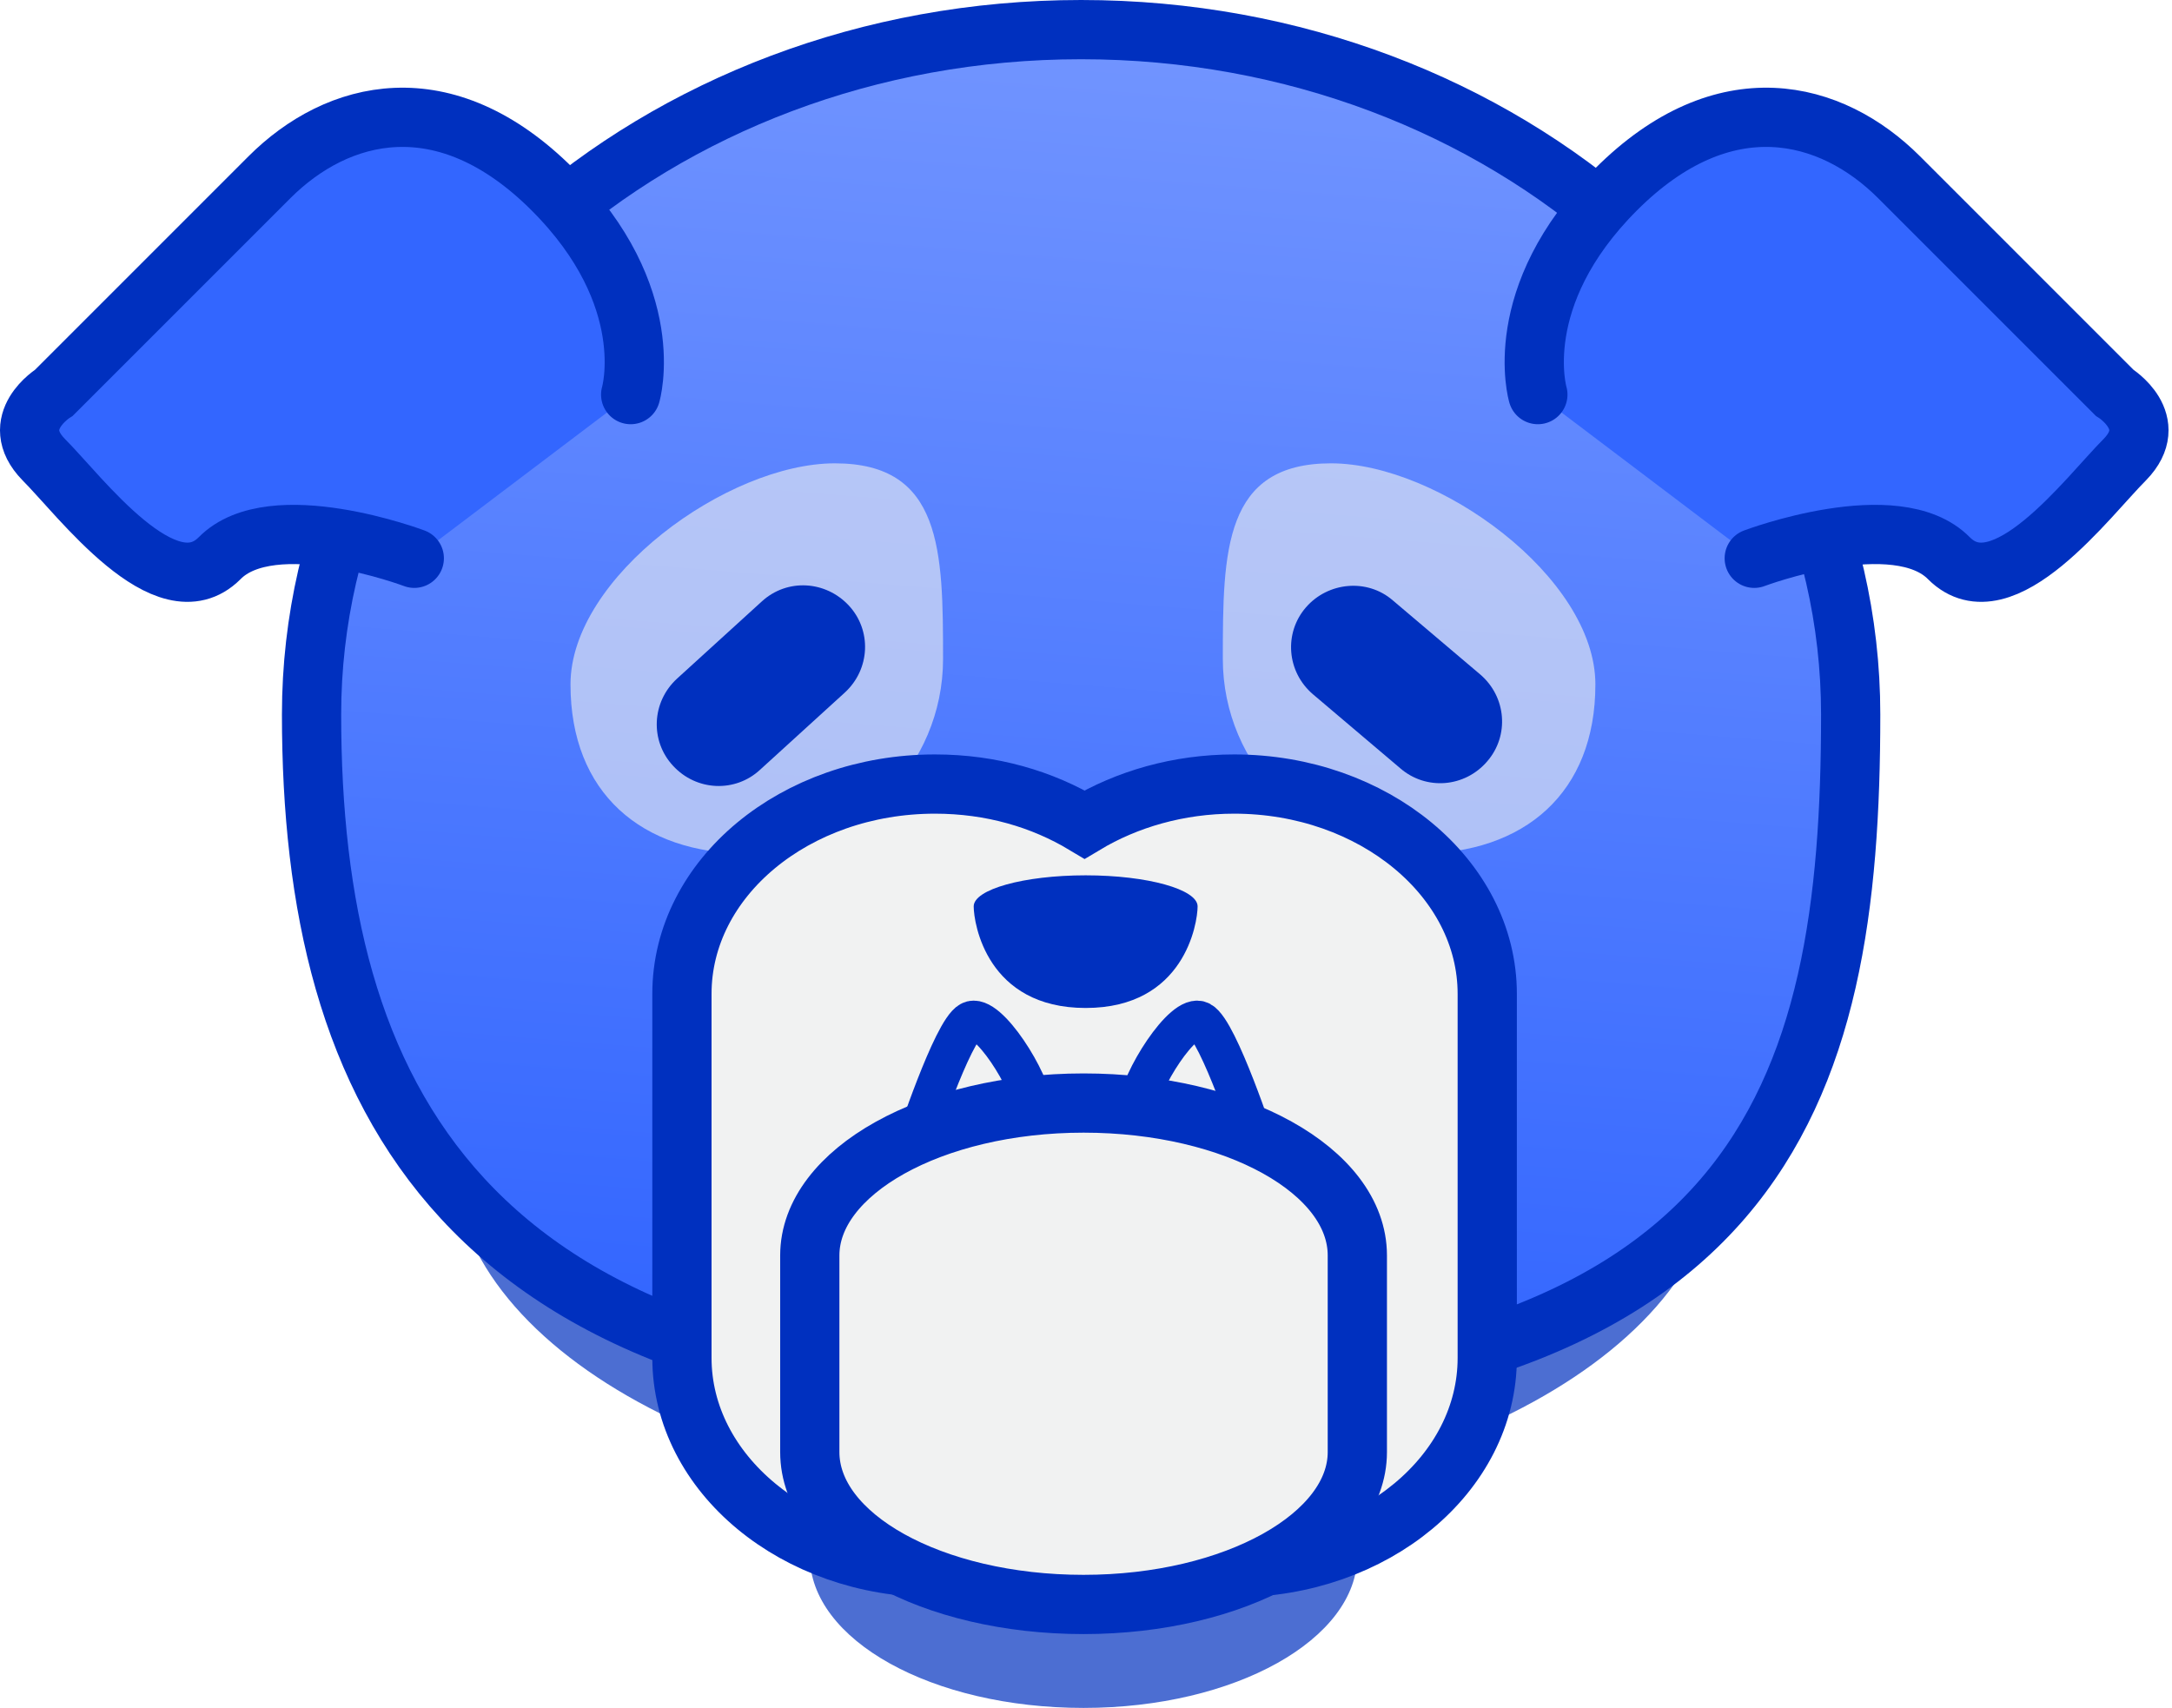
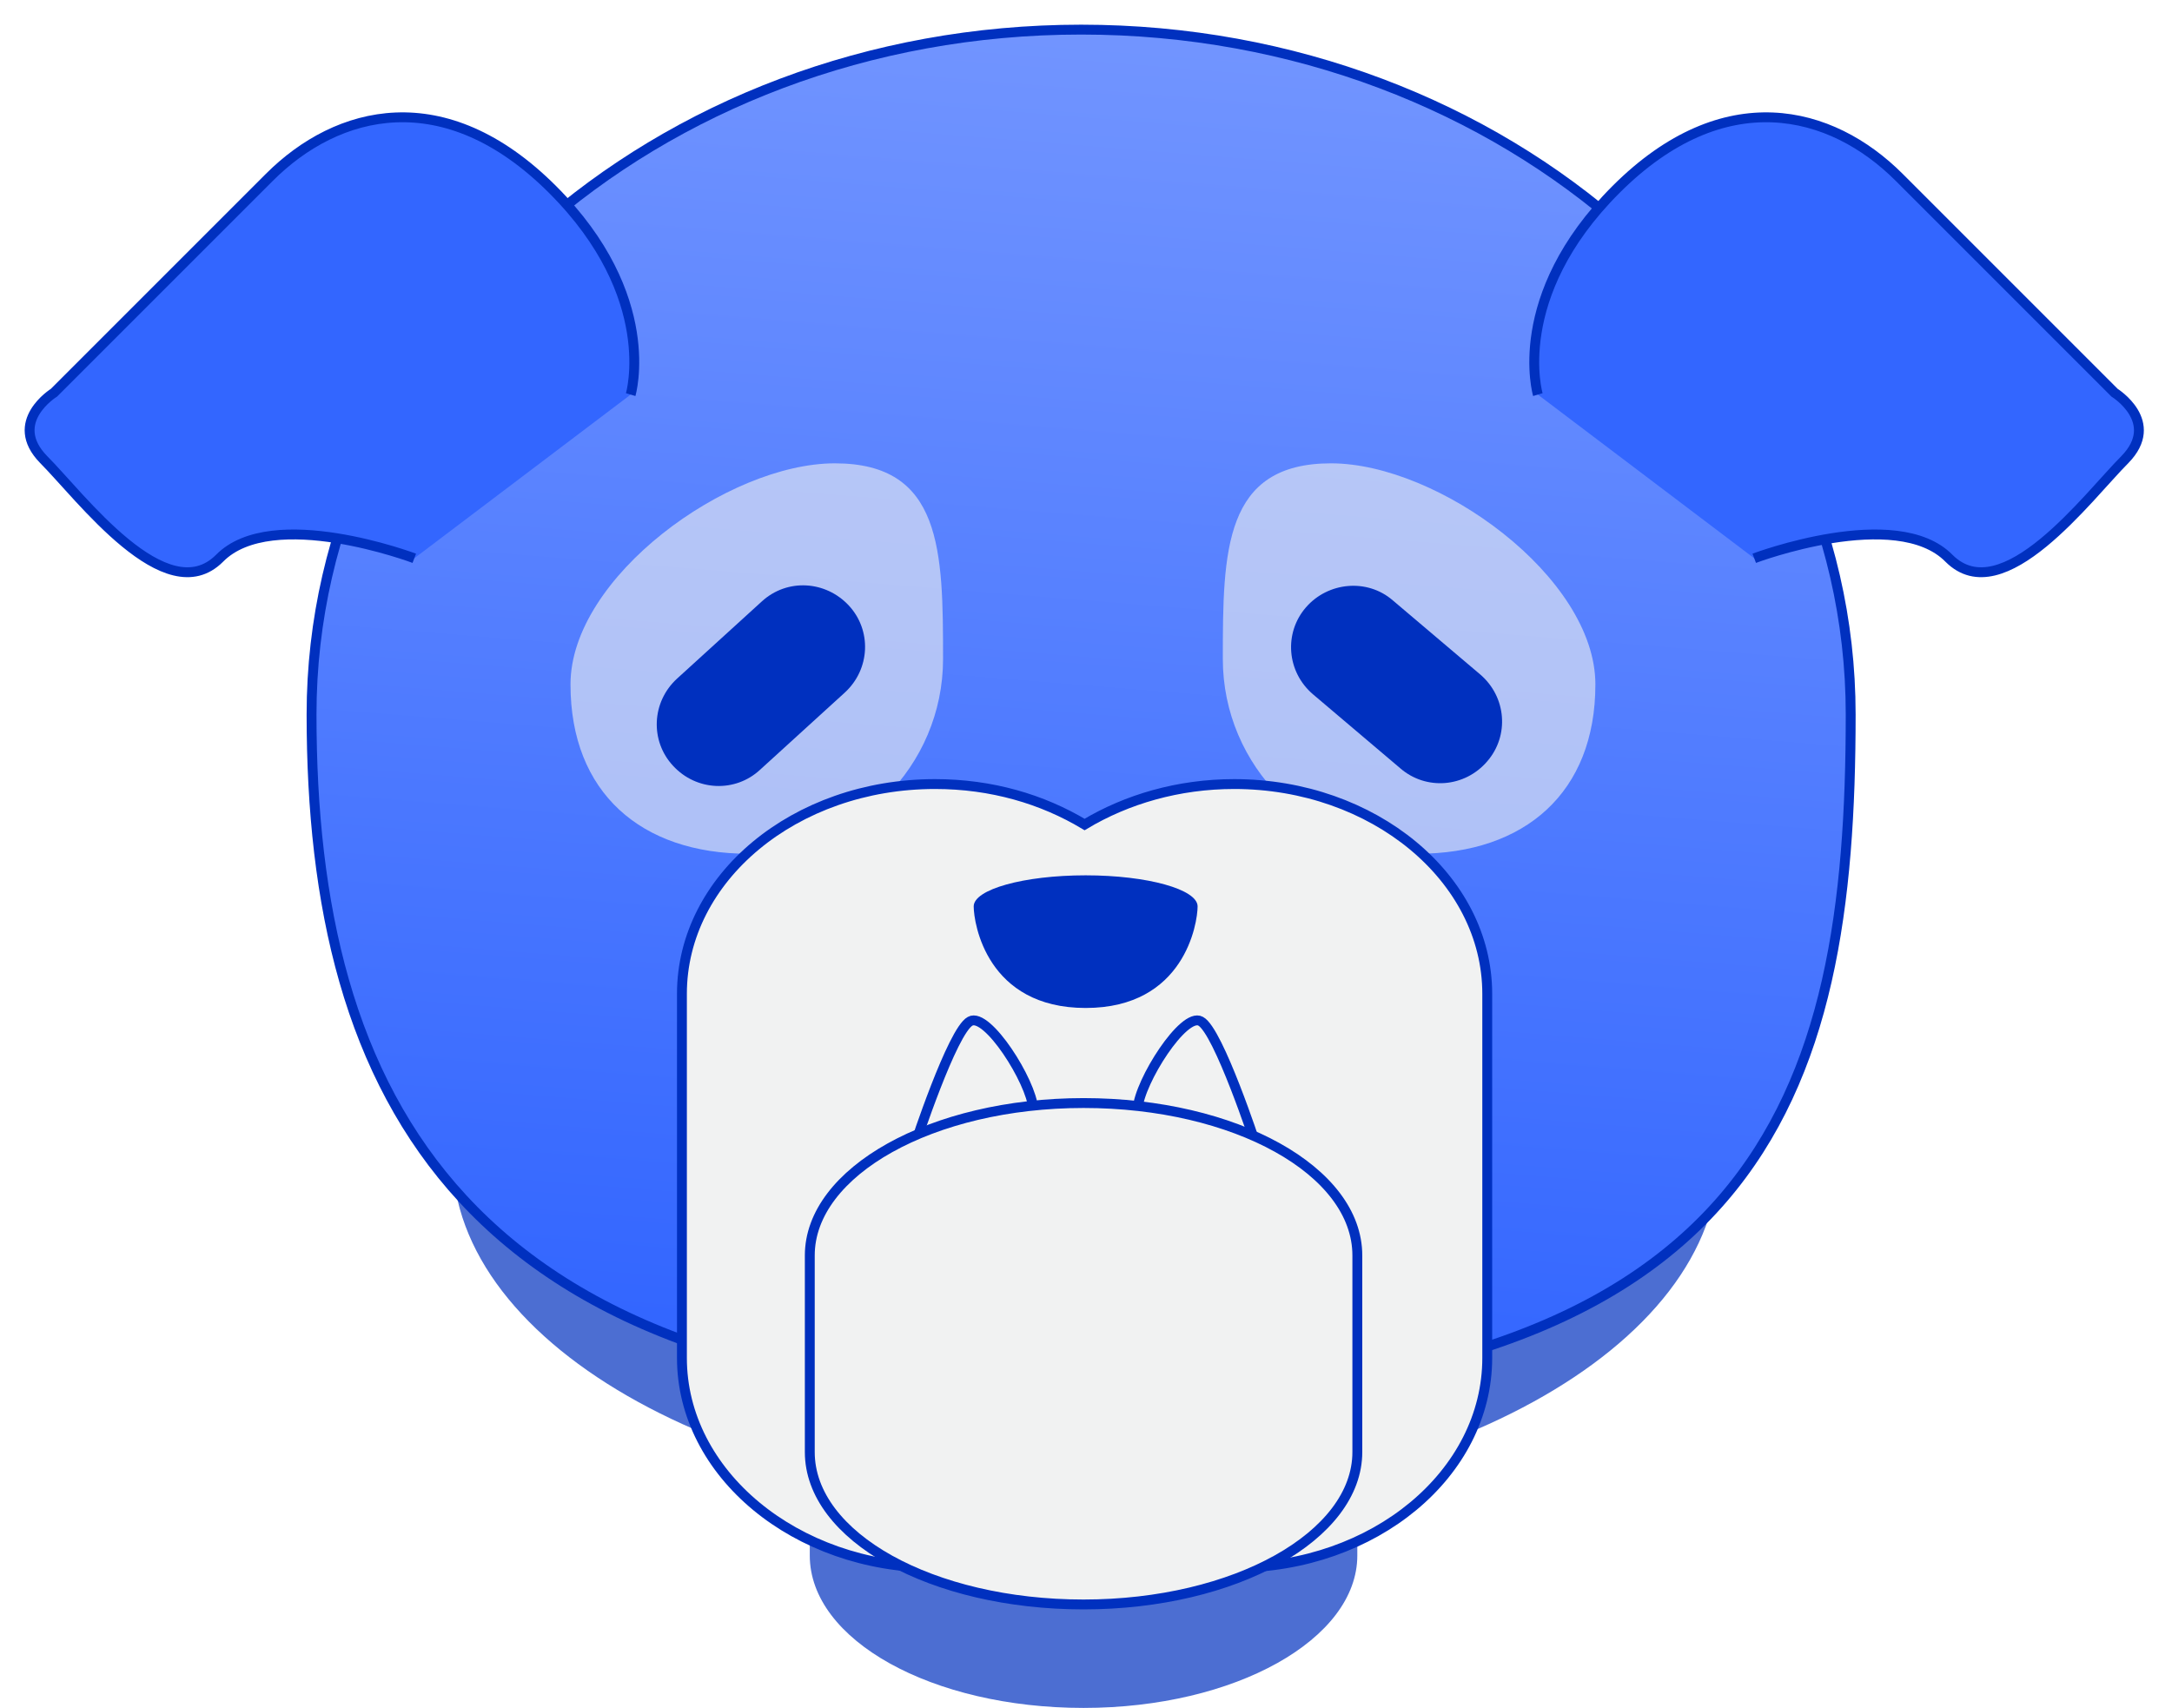
<svg xmlns="http://www.w3.org/2000/svg" width="220" height="173" viewBox="0 0 220 173" fill="none">
  <path opacity="0.7" d="M137.481 157.563C137.481 166.044 125.093 173 109.751 173C94.409 173 82.022 166.139 82.022 157.563V137.647C82.022 129.166 94.409 122.21 109.751 122.21C125.093 122.21 137.481 129.071 137.481 137.647V157.563Z" fill="#0030BF" />
  <path opacity="0.7" d="M109.963 152.321C145.382 152.321 174.094 136.536 174.094 117.063C174.094 97.591 145.382 81.806 109.963 81.806C74.544 81.806 45.832 97.591 45.832 117.063C45.832 136.536 74.544 152.321 109.963 152.321Z" fill="#0030BF" />
-   <path d="M187.454 72.372C187.454 110.679 178.877 141.744 109.505 141.744C46.422 141.744 31.557 110.679 31.557 72.372C31.557 34.065 66.433 3 109.505 3C152.577 3 187.454 34.065 187.454 72.372Z" fill="url(#paint0_linear)" stroke="#0030BF" stroke-width="6" stroke-miterlimit="10" stroke-linecap="round" />
+   <path d="M187.454 72.372C187.454 110.679 178.877 141.744 109.505 141.744C46.422 141.744 31.557 110.679 31.557 72.372C31.557 34.065 66.433 3 109.505 3C152.577 3 187.454 34.065 187.454 72.372Z" fill="url(#paint0_linear)" stroke="#0030BF" strokeWidth="6" strokeMiterlimit="10" strokeLinecap="round" />
  <path d="M155.769 39.971C155.769 39.971 152.815 30.06 163.678 19.197C174.637 8.239 185.5 11.097 192.361 17.958C199.222 24.819 214.183 39.78 214.183 39.78C214.183 39.78 218.947 42.734 215.231 46.546C211.514 50.262 202.843 61.983 197.411 56.551C192.075 51.12 177.686 56.551 177.686 56.551" fill="#3366FF" />
-   <path d="M155.769 39.971C155.769 39.971 152.815 30.06 163.678 19.197C174.637 8.239 185.5 11.097 192.361 17.958C199.222 24.819 214.183 39.78 214.183 39.78C214.183 39.78 218.947 42.734 215.231 46.546C211.514 50.262 202.843 61.983 197.411 56.551C192.075 51.12 177.686 56.551 177.686 56.551" stroke="#0030BF" stroke-width="6" stroke-miterlimit="10" stroke-linecap="round" />
+   <path d="M155.769 39.971C155.769 39.971 152.815 30.06 163.678 19.197C174.637 8.239 185.5 11.097 192.361 17.958C199.222 24.819 214.183 39.78 214.183 39.78C214.183 39.78 218.947 42.734 215.231 46.546C211.514 50.262 202.843 61.983 197.411 56.551C192.075 51.12 177.686 56.551 177.686 56.551" stroke="#0030BF" strokeWidth="6" strokeMiterlimit="10" strokeLinecap="round" />
  <path d="M63.88 39.971C63.88 39.971 66.834 30.06 55.971 19.197C45.012 8.239 34.149 11.098 27.288 17.958C20.427 24.819 5.466 39.78 5.466 39.78C5.466 39.78 0.701 42.734 4.418 46.546C8.134 50.262 16.806 61.983 22.237 56.551C27.574 51.12 41.963 56.551 41.963 56.551" fill="#3366FF" />
-   <path d="M63.88 39.971C63.88 39.971 66.834 30.06 55.971 19.197C45.012 8.239 34.149 11.098 27.288 17.958C20.427 24.819 5.466 39.78 5.466 39.78C5.466 39.78 0.701 42.734 4.418 46.546C8.134 50.262 16.806 61.983 22.237 56.551C27.574 51.12 41.963 56.551 41.963 56.551" stroke="#0030BF" stroke-width="6" stroke-miterlimit="10" stroke-linecap="round" />
+   <path d="M63.88 39.971C63.88 39.971 66.834 30.06 55.971 19.197C45.012 8.239 34.149 11.098 27.288 17.958C20.427 24.819 5.466 39.78 5.466 39.78C5.466 39.78 0.701 42.734 4.418 46.546C8.134 50.262 16.806 61.983 22.237 56.551C27.574 51.12 41.963 56.551 41.963 56.551" stroke="#0030BF" strokeWidth="6" strokeMiterlimit="10" strokeLinecap="round" />
  <path opacity="0.6" d="M123.859 66.752C123.859 77.616 132.721 86.478 143.585 86.478C154.448 86.478 161.595 80.284 161.595 69.325C161.595 58.462 145.681 46.932 134.818 46.932C123.955 46.932 123.859 55.794 123.859 66.752Z" fill="#F1F2F2" />
  <path opacity="0.6" d="M95.521 66.752C95.521 77.616 86.659 86.478 75.795 86.478C64.932 86.478 57.785 80.284 57.785 69.325C57.785 58.462 73.699 46.932 84.562 46.932C95.425 46.932 95.521 55.794 95.521 66.752Z" fill="#F1F2F2" />
-   <path d="M125.008 79.419C119.386 79.419 114.145 80.944 109.857 83.517C105.569 80.944 100.423 79.419 94.706 79.419C80.507 79.419 69.072 88.948 69.072 100.669V137.547C69.072 149.268 80.603 158.797 94.706 158.797C100.328 158.797 105.569 157.272 109.857 154.699C114.145 157.272 119.291 158.797 125.008 158.797C139.207 158.797 150.642 149.268 150.642 137.547V100.669C150.642 88.948 139.112 79.419 125.008 79.419Z" fill="#F1F2F2" stroke="#0030BF" stroke-width="6" stroke-miterlimit="10" stroke-linecap="round" />
+   <path d="M125.008 79.419C119.386 79.419 114.145 80.944 109.857 83.517C105.569 80.944 100.423 79.419 94.706 79.419C80.507 79.419 69.072 88.948 69.072 100.669V137.547C69.072 149.268 80.603 158.797 94.706 158.797C100.328 158.797 105.569 157.272 109.857 154.699C114.145 157.272 119.291 158.797 125.008 158.797C139.207 158.797 150.642 149.268 150.642 137.547V100.669C150.642 88.948 139.112 79.419 125.008 79.419Z" fill="#F1F2F2" stroke="#0030BF" strokeWidth="6" strokeMiterlimit="10" strokeLinecap="round" />
  <path d="M90.988 119.068C90.988 119.068 109.856 103.631 128.247 119.068H90.988Z" fill="#F1F2F2" />
-   <path d="M90.988 119.068C90.988 119.068 109.856 103.631 128.247 119.068" stroke="#191616" stroke-width="6" stroke-miterlimit="10" stroke-linecap="round" />
-   <path d="M92.648 116.023C92.648 116.023 96.46 104.397 98.271 103.444C99.986 102.491 104.465 109.543 104.655 112.306C104.846 115.07 92.648 116.023 92.648 116.023Z" fill="#F1F2F2" stroke="#0030BF" stroke-width="4" stroke-miterlimit="10" stroke-linecap="round" />
-   <path d="M127.235 116.023C127.235 116.023 123.424 104.397 121.613 103.444C119.898 102.491 115.419 109.543 115.229 112.306C115.038 115.07 127.235 116.023 127.235 116.023Z" fill="#F1F2F2" stroke="#0030BF" stroke-width="4" stroke-miterlimit="10" stroke-linecap="round" />
-   <path d="M137.483 147.083C137.483 155.564 125.095 162.52 109.753 162.52C94.411 162.52 82.023 155.659 82.023 147.083V127.167C82.023 118.686 94.411 111.73 109.753 111.73C125.095 111.73 137.483 118.591 137.483 127.167V147.083Z" fill="#F1F2F2" stroke="#0030BF" stroke-width="6" stroke-miterlimit="10" stroke-linecap="round" />
+   <path d="M90.988 119.068C90.988 119.068 109.856 103.631 128.247 119.068" stroke="#191616" strokeWidth="6" strokeMiterlimit="10" strokeLinecap="round" />
+   <path d="M92.648 116.023C92.648 116.023 96.46 104.397 98.271 103.444C99.986 102.491 104.465 109.543 104.655 112.306C104.846 115.07 92.648 116.023 92.648 116.023Z" fill="#F1F2F2" stroke="#0030BF" strokeWidth="4" strokeMiterlimit="10" strokeLinecap="round" />
+   <path d="M127.235 116.023C127.235 116.023 123.424 104.397 121.613 103.444C119.898 102.491 115.419 109.543 115.229 112.306C115.038 115.07 127.235 116.023 127.235 116.023Z" fill="#F1F2F2" stroke="#0030BF" strokeWidth="4" strokeMiterlimit="10" strokeLinecap="round" />
+   <path d="M137.483 147.083C137.483 155.564 125.095 162.52 109.753 162.52C94.411 162.52 82.023 155.659 82.023 147.083V127.167C82.023 118.686 94.411 111.73 109.753 111.73C125.095 111.73 137.483 118.591 137.483 127.167V147.083Z" fill="#F1F2F2" stroke="#0030BF" strokeWidth="6" strokeMiterlimit="10" strokeLinecap="round" />
  <path d="M121.304 91.809C121.304 93.524 119.97 102.1 109.965 102.1C99.959 102.1 98.625 93.524 98.625 91.809C98.625 90.094 103.675 88.664 109.965 88.664C116.254 88.664 121.304 90.094 121.304 91.809Z" fill="#0030BF" />
  <path d="M85.977 61.336C88.305 63.843 88.157 67.779 85.567 70.155L76.986 77.971C74.478 80.298 70.542 80.15 68.166 77.561C65.839 75.053 65.987 71.117 68.576 68.741L77.158 60.926C79.748 58.55 83.649 58.828 85.977 61.336Z" fill="#0030BF" />
  <path d="M132.269 61.531C130.032 64.119 130.32 68.048 132.993 70.33L141.847 77.834C144.436 80.071 148.365 79.783 150.646 77.11C152.883 74.522 152.595 70.593 149.923 68.311L141.068 60.807C138.479 58.57 134.506 58.942 132.269 61.531Z" fill="#0030BF" />
  <defs>
    <linearGradient id="paint0_linear" x1="124.5" y1="3" x2="113.68" y2="137.297" gradientUnits="userSpaceOnUse">
      <stop stop-color="#7295FF" />
      <stop offset="1" stop-color="#3366FF" />
    </linearGradient>
  </defs>
</svg>
